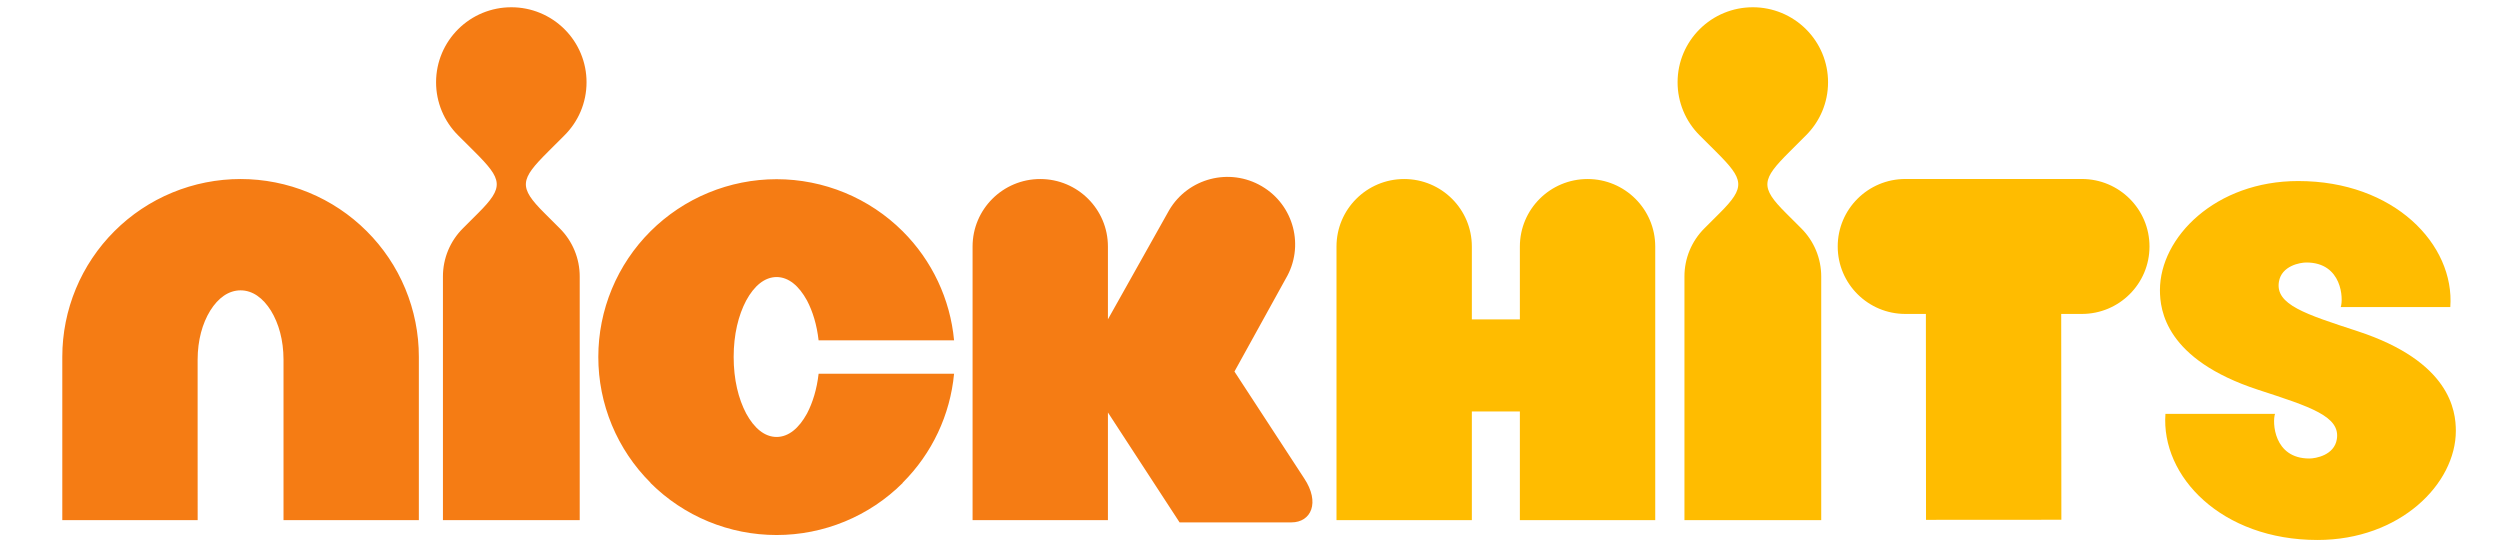
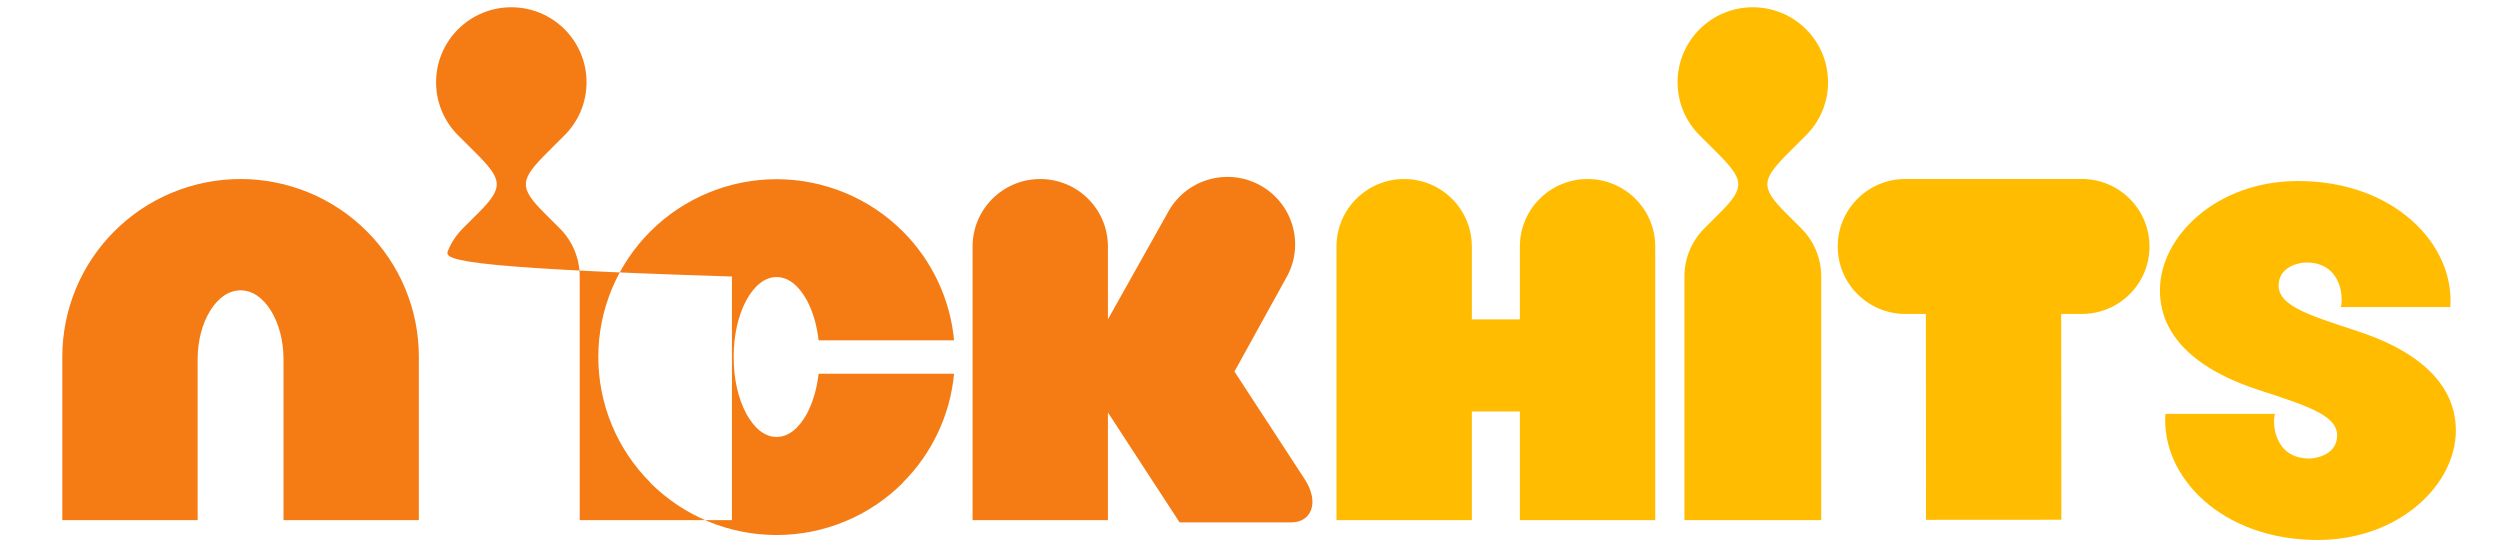
<svg xmlns="http://www.w3.org/2000/svg" width="172" height="38" viewBox="0 0 172 38" fill="none">
-   <path d="M55.521 28.453C55.919 27.692 56.2 26.769 56.32 25.713H65.64C65.374 28.547 64.124 31.199 62.105 33.211C62.097 33.217 62.105 33.228 62.105 33.228C60.966 34.364 59.613 35.265 58.125 35.879C56.636 36.493 55.041 36.809 53.43 36.809C51.819 36.81 50.224 36.494 48.735 35.88C47.247 35.265 45.895 34.364 44.755 33.228C44.755 33.228 44.761 33.217 44.755 33.211C43.616 32.076 42.712 30.727 42.096 29.243C41.479 27.758 41.163 26.167 41.164 24.56C41.163 22.954 41.479 21.363 42.096 19.88C42.712 18.395 43.616 17.047 44.755 15.912C45.895 14.777 47.247 13.875 48.736 13.261C50.224 12.646 51.819 12.329 53.43 12.329C55.041 12.329 56.637 12.646 58.125 13.261C59.613 13.875 60.966 14.777 62.105 15.912C64.124 17.925 65.375 20.578 65.64 23.413H56.319C56.2 22.355 55.919 21.431 55.521 20.673C54.966 19.663 54.26 19.066 53.43 19.06C52.6 19.067 51.89 19.663 51.339 20.673C50.799 21.694 50.476 23.015 50.476 24.56C50.476 26.109 50.799 27.429 51.339 28.453C51.89 29.46 52.6 30.06 53.43 30.063C54.259 30.06 54.967 29.46 55.521 28.453ZM16.552 12.317C18.163 12.317 19.758 12.633 21.246 13.248C22.734 13.862 24.087 14.764 25.225 15.9C26.365 17.035 27.269 18.383 27.885 19.867C28.501 21.351 28.818 22.942 28.817 24.548V35.787H19.506V24.74C19.503 23.4 19.181 22.257 18.64 21.371C18.091 20.497 17.383 19.979 16.552 19.976C15.721 19.979 15.012 20.496 14.464 21.371C13.921 22.257 13.601 23.4 13.597 24.741V30.831L13.599 35.787H4.286V24.548C4.286 22.942 4.603 21.351 5.219 19.867C5.835 18.383 6.739 17.035 7.878 15.9C9.017 14.763 10.369 13.862 11.857 13.248C13.346 12.633 14.941 12.317 16.552 12.317ZM84.93 25.562L89.724 32.906C90.838 34.577 90.208 35.94 88.847 35.94C87.138 35.94 81.156 35.942 81.156 35.942L76.225 28.378V35.787H66.913V16.96C66.913 14.397 68.998 12.317 71.568 12.317C74.14 12.317 76.225 14.397 76.225 16.96V21.969L80.44 14.456C81.745 12.246 84.602 11.512 86.815 12.815C89.031 14.117 89.766 16.963 88.46 19.171L84.93 25.562ZM37.695 10.451C35.786 12.354 35.649 12.861 37.467 14.669L38.506 15.706C38.944 16.141 39.291 16.658 39.527 17.227C39.764 17.797 39.885 18.407 39.884 19.024V35.787H30.474V19.024C30.473 18.407 30.594 17.797 30.83 17.227C31.067 16.658 31.414 16.141 31.852 15.706L32.891 14.668C34.706 12.859 34.569 12.355 32.663 10.451L31.518 9.311C31.037 8.832 30.655 8.263 30.395 7.637C30.135 7.011 30.001 6.339 30.002 5.661C30.002 4.235 30.582 2.945 31.518 2.011C31.998 1.531 32.569 1.15 33.197 0.891C33.826 0.632 34.499 0.499 35.179 0.5C35.859 0.499 36.531 0.631 37.159 0.891C37.787 1.15 38.357 1.53 38.837 2.009C39.319 2.488 39.701 3.057 39.961 3.684C40.222 4.311 40.355 4.982 40.354 5.661C40.354 7.086 39.775 8.377 38.837 9.31L37.695 10.451Z" fill="#F57C14" />
+   <path d="M55.521 28.453C55.919 27.692 56.2 26.769 56.32 25.713H65.64C65.374 28.547 64.124 31.199 62.105 33.211C62.097 33.217 62.105 33.228 62.105 33.228C60.966 34.364 59.613 35.265 58.125 35.879C56.636 36.493 55.041 36.809 53.43 36.809C51.819 36.81 50.224 36.494 48.735 35.88C47.247 35.265 45.895 34.364 44.755 33.228C44.755 33.228 44.761 33.217 44.755 33.211C43.616 32.076 42.712 30.727 42.096 29.243C41.479 27.758 41.163 26.167 41.164 24.56C41.163 22.954 41.479 21.363 42.096 19.88C42.712 18.395 43.616 17.047 44.755 15.912C45.895 14.777 47.247 13.875 48.736 13.261C50.224 12.646 51.819 12.329 53.43 12.329C55.041 12.329 56.637 12.646 58.125 13.261C59.613 13.875 60.966 14.777 62.105 15.912C64.124 17.925 65.375 20.578 65.64 23.413H56.319C56.2 22.355 55.919 21.431 55.521 20.673C54.966 19.663 54.26 19.066 53.43 19.06C52.6 19.067 51.89 19.663 51.339 20.673C50.799 21.694 50.476 23.015 50.476 24.56C50.476 26.109 50.799 27.429 51.339 28.453C51.89 29.46 52.6 30.06 53.43 30.063C54.259 30.06 54.967 29.46 55.521 28.453ZM16.552 12.317C18.163 12.317 19.758 12.633 21.246 13.248C22.734 13.862 24.087 14.764 25.225 15.9C26.365 17.035 27.269 18.383 27.885 19.867C28.501 21.351 28.818 22.942 28.817 24.548V35.787H19.506V24.74C19.503 23.4 19.181 22.257 18.64 21.371C18.091 20.497 17.383 19.979 16.552 19.976C15.721 19.979 15.012 20.496 14.464 21.371C13.921 22.257 13.601 23.4 13.597 24.741V30.831L13.599 35.787H4.286V24.548C4.286 22.942 4.603 21.351 5.219 19.867C5.835 18.383 6.739 17.035 7.878 15.9C9.017 14.763 10.369 13.862 11.857 13.248C13.346 12.633 14.941 12.317 16.552 12.317ZM84.93 25.562L89.724 32.906C90.838 34.577 90.208 35.94 88.847 35.94C87.138 35.94 81.156 35.942 81.156 35.942L76.225 28.378V35.787H66.913V16.96C66.913 14.397 68.998 12.317 71.568 12.317C74.14 12.317 76.225 14.397 76.225 16.96V21.969L80.44 14.456C81.745 12.246 84.602 11.512 86.815 12.815C89.031 14.117 89.766 16.963 88.46 19.171L84.93 25.562ZM37.695 10.451C35.786 12.354 35.649 12.861 37.467 14.669L38.506 15.706C38.944 16.141 39.291 16.658 39.527 17.227C39.764 17.797 39.885 18.407 39.884 19.024V35.787h10.474V19.024C30.473 18.407 30.594 17.797 30.83 17.227C31.067 16.658 31.414 16.141 31.852 15.706L32.891 14.668C34.706 12.859 34.569 12.355 32.663 10.451L31.518 9.311C31.037 8.832 30.655 8.263 30.395 7.637C30.135 7.011 30.001 6.339 30.002 5.661C30.002 4.235 30.582 2.945 31.518 2.011C31.998 1.531 32.569 1.15 33.197 0.891C33.826 0.632 34.499 0.499 35.179 0.5C35.859 0.499 36.531 0.631 37.159 0.891C37.787 1.15 38.357 1.53 38.837 2.009C39.319 2.488 39.701 3.057 39.961 3.684C40.222 4.311 40.355 4.982 40.354 5.661C40.354 7.086 39.775 8.377 38.837 9.31L37.695 10.451Z" fill="#F57C14" />
  <path d="M123.111 10.451C121.202 12.354 121.065 12.861 122.883 14.669L123.921 15.705C124.359 16.14 124.706 16.657 124.943 17.227C125.179 17.796 125.301 18.407 125.3 19.023V35.787H115.89V19.024C115.888 18.407 116.01 17.797 116.246 17.227C116.482 16.658 116.829 16.141 117.267 15.706L118.307 14.668C120.122 12.858 119.986 12.355 118.078 10.451L116.934 9.311C116.453 8.832 116.071 8.263 115.811 7.637C115.551 7.01 115.417 6.339 115.418 5.661C115.418 4.235 115.998 2.945 116.934 2.011C117.414 1.531 117.985 1.15 118.613 0.891C119.242 0.631 119.915 0.499 120.595 0.5C121.274 0.499 121.947 0.632 122.575 0.891C123.202 1.15 123.772 1.53 124.252 2.009C124.734 2.488 125.116 3.057 125.377 3.684C125.637 4.31 125.771 4.982 125.77 5.661C125.77 7.086 125.191 8.376 124.253 9.31L123.111 10.451ZM113.88 16.96V35.787H104.567V28.311H101.263V35.787H91.951V16.96C91.951 14.397 94.036 12.317 96.606 12.317C99.178 12.317 101.263 14.397 101.263 16.96V21.976H104.567V16.96C104.567 14.397 106.653 12.317 109.225 12.317C111.795 12.317 113.88 14.397 113.88 16.96ZM162.2 22.786C168.575 24.874 168.962 28.261 168.962 29.643C168.962 33.294 165.117 37.15 159.446 37.15C152.846 37.15 148.667 32.783 148.982 28.474H156.521C156.332 29.015 156.41 31.545 158.882 31.545C159.31 31.545 160.599 31.325 160.775 30.215C161.028 28.641 158.957 27.992 155.363 26.818C148.988 24.732 148.604 21.342 148.604 19.96C148.604 16.31 152.446 12.453 158.116 12.456C164.717 12.453 168.895 16.822 168.581 21.128H161.042C161.234 20.588 161.153 18.06 158.681 18.06C158.252 18.06 156.966 18.279 156.788 19.391C156.537 20.962 158.608 21.61 162.2 22.786ZM143.233 12.314C145.805 12.316 147.888 14.395 147.885 16.96C147.885 19.523 145.8 21.601 143.228 21.599H141.811L141.822 35.759L132.51 35.765L132.501 21.599H131.093C128.523 21.601 126.435 19.523 126.435 16.96C126.432 14.395 128.515 12.316 131.087 12.314L143.233 12.314Z" fill="#FFBC00" />
</svg>
